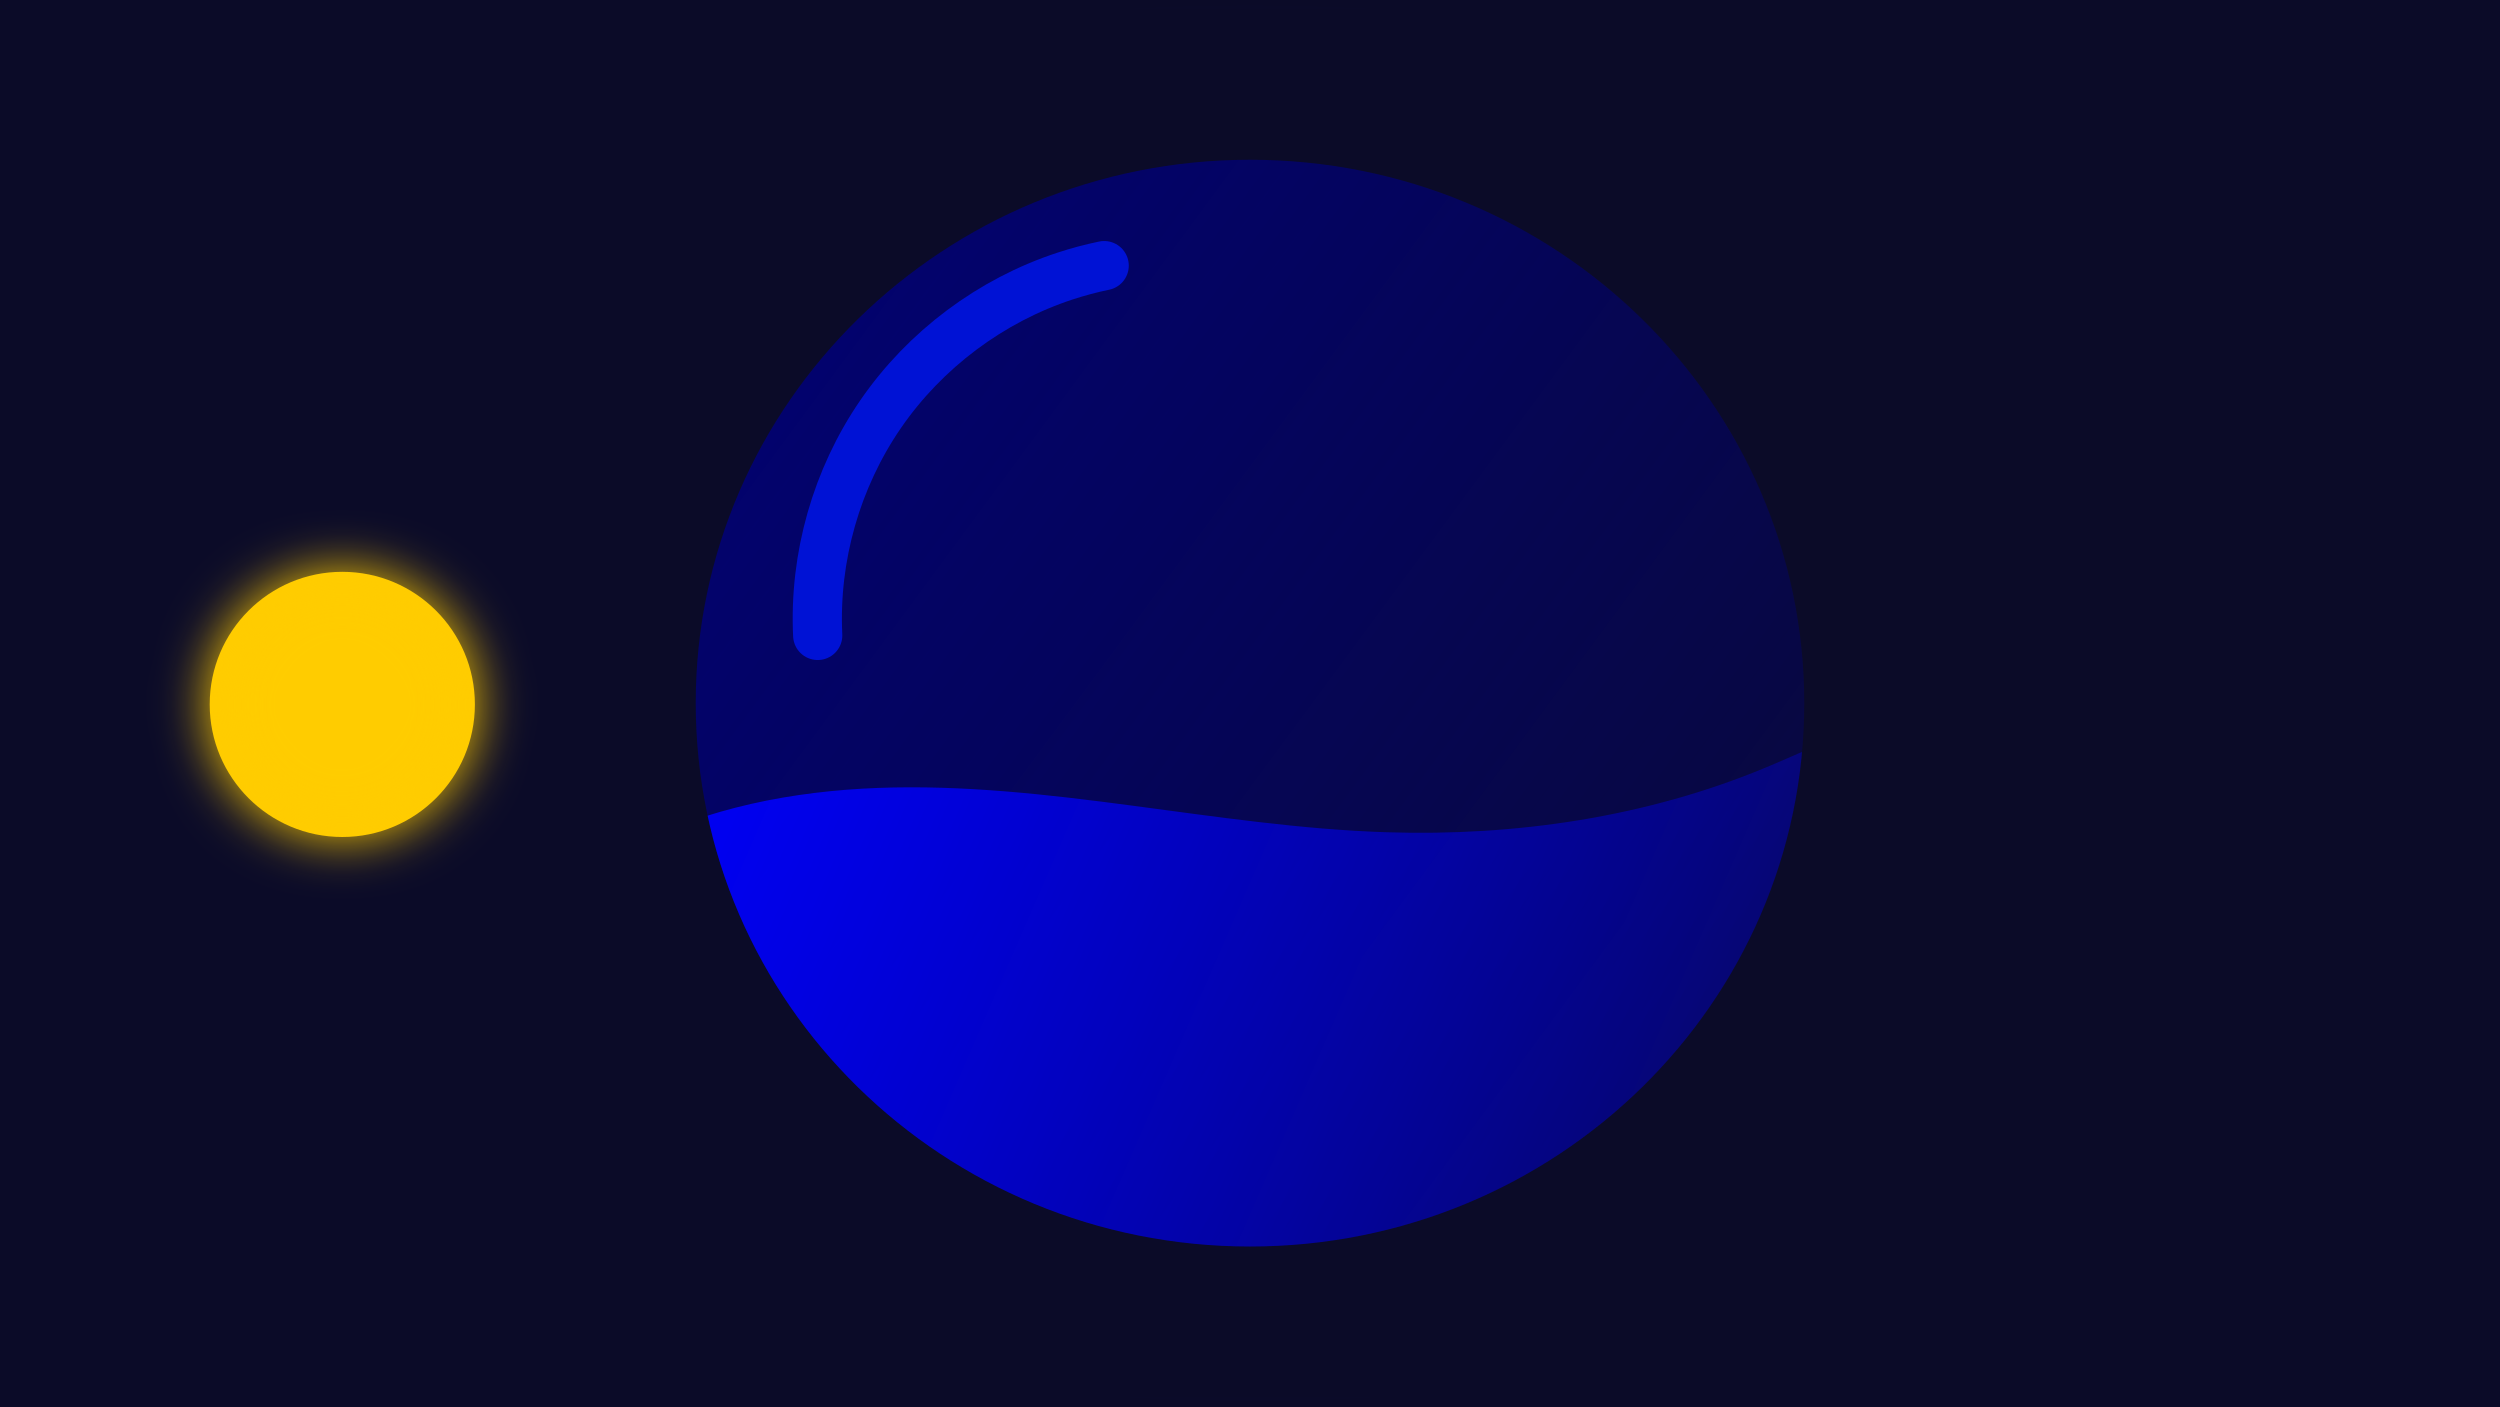
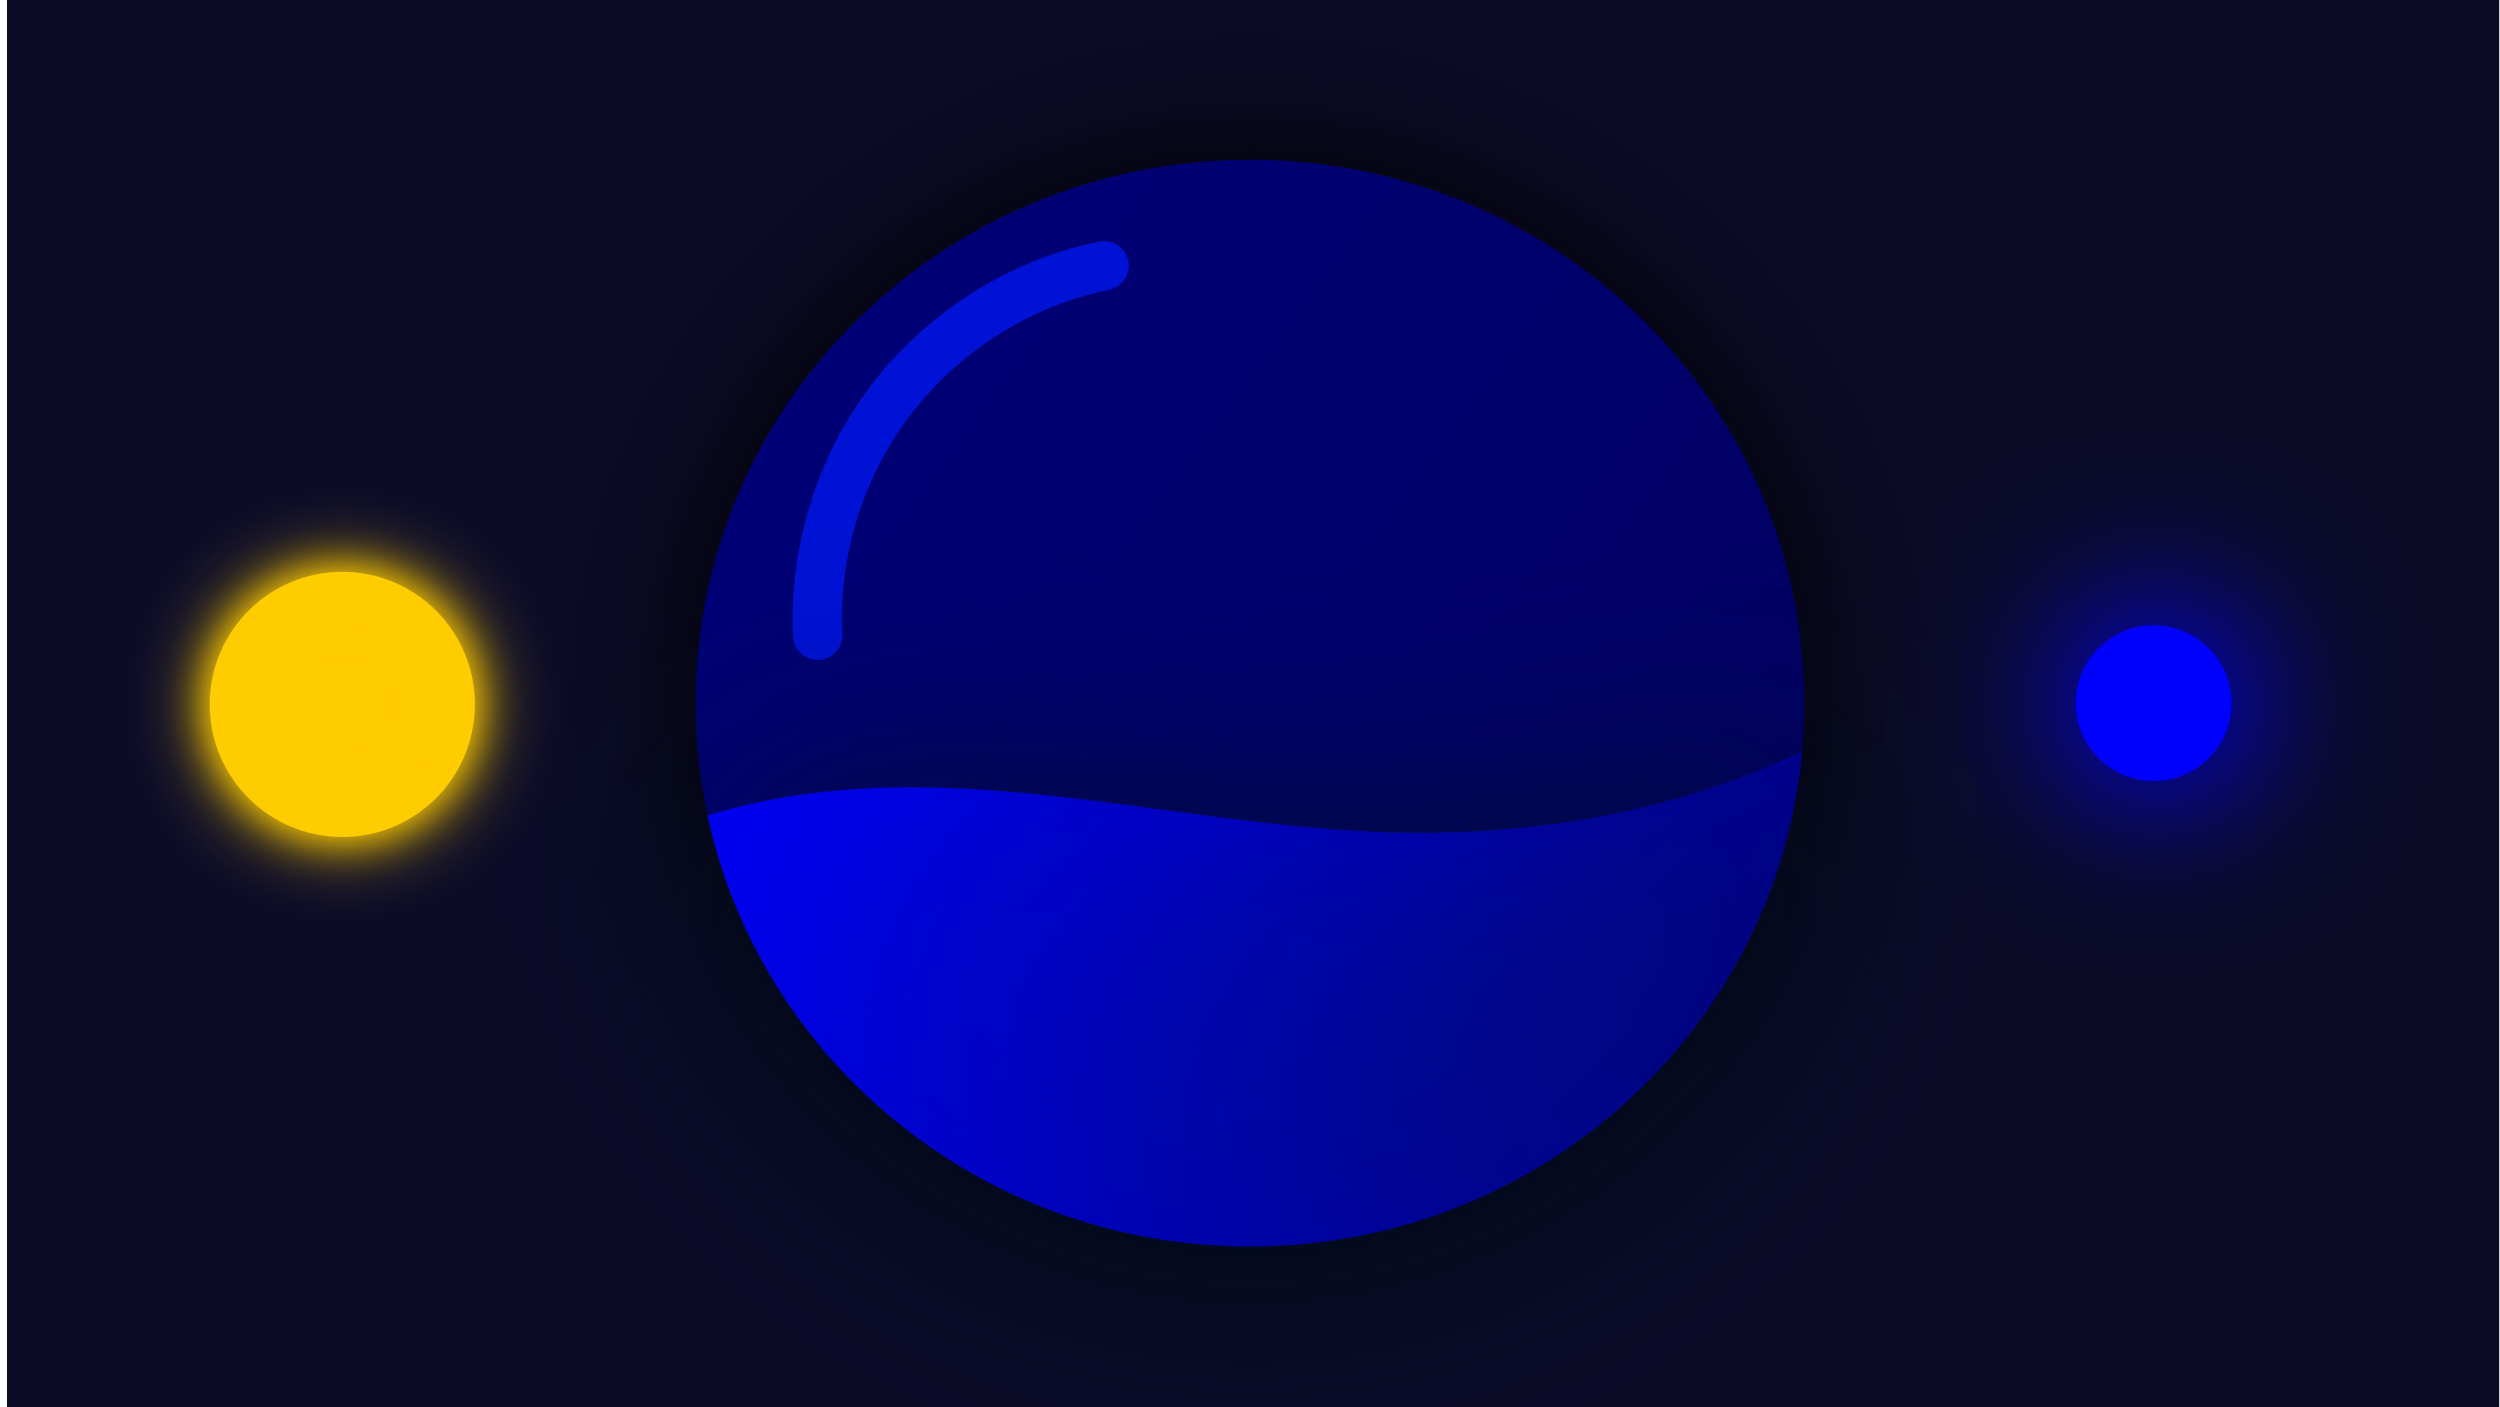
<svg xmlns="http://www.w3.org/2000/svg" xmlns:xlink="http://www.w3.org/1999/xlink" width="1920" height="1080" viewBox="0 0 508 285.75" version="1.1" id="svg8">
  <defs id="defs2">
    <linearGradient id="linearGradient1708">
      <stop style="stop-color:#0000ff;stop-opacity:1;" offset="0" id="stop1704" />
      <stop style="stop-color:#0000ff;stop-opacity:0;" offset="1" id="stop1706" />
    </linearGradient>
    <linearGradient id="linearGradient1621">
      <stop id="stop1617" offset="0" style="stop-color:#000080;stop-opacity:1;" />
-       <stop id="stop1619" offset="1" style="stop-color:#000080;stop-opacity:0" />
+       <stop id="stop1619" offset="1" style="stop-color:#000055;stop-opacity:1" />
    </linearGradient>
    <linearGradient id="linearGradient1532">
      <stop style="stop-color:#000080;stop-opacity:1;" offset="0" id="stop1528" />
      <stop style="stop-color:#000080;stop-opacity:0;" offset="1" id="stop1530" />
    </linearGradient>
    <linearGradient id="linearGradient929">
      <stop id="stop1279" offset="0" style="stop-color:#161650;stop-opacity:1" />
      <stop id="stop1281" offset="1" style="stop-color:#0b0b28;stop-opacity:1" />
    </linearGradient>
    <mask maskUnits="userSpaceOnUse" id="mask918">
      <ellipse style="opacity:1;fill:#000080;fill-rule:evenodd;stroke-width:3.67;stroke-linecap:round;stroke-linejoin:round;paint-order:fill markers stroke" id="ellipse920" cx="254" cy="142.875" rx="112.63" ry="110.415" />
    </mask>
    <clipPath clipPathUnits="userSpaceOnUse" id="clipPath951">
      <path style="fill:#000000;fill-opacity:1;stroke:none;stroke-width:0.265px;stroke-linecap:butt;stroke-linejoin:miter;stroke-opacity:1" d="m 439.564,225.458 c -3.32,-8.697 -8.848,-16.476 -15.607,-22.878 -6.758,-6.402 -14.728,-11.453 -23.187,-15.341 -16.917,-7.774 -35.558,-10.882 -54.002,-13.418 -24.564,-3.377 -49.244,-5.876 -73.777,-9.472 -21.698,-3.18 -43.262,-7.214 -64.941,-10.521 -12.114,-1.848 -24.397,-3.471 -36.591,-2.258 -12.193,1.214 -24.441,5.518 -33.188,14.1 -8.596,8.433 -13.179,20.544 -13.351,32.585 -0.172,12.041 3.865,23.948 10.455,34.027 13.181,20.157 35.497,32.438 57.98,41.07 32.395,12.438 66.706,18.915 100.279,27.689 14.734,3.851 29.38,8.158 44.384,10.767 15.004,2.609 30.494,3.488 45.419,0.459 19.213,-3.9 37.284,-14.661 48.418,-30.797 5.567,-8.068 9.361,-17.385 10.776,-27.084 1.416,-9.7 0.428,-19.77 -3.068,-28.927 z" id="path953" />
    </clipPath>
    <clipPath id="clipPath52" clipPathUnits="userSpaceOnUse">
      <path id="path54" d="m 134.212,217.521 c 3.251,-8.757 8.699,-16.629 15.407,-23.129 6.708,-6.501 14.654,-11.656 23.12,-15.602 16.932,-7.894 35.691,-10.936 54.269,-12.905 24.869,-2.635 49.888,-3.494 74.835,-5.238 21.988,-1.538 44.652,-3.983 63.883,-14.754 6.855,-3.84 13.202,-8.705 20.567,-11.441 7.968,-2.961 16.865,-3.24 25.075,-1.039 8.21,2.201 15.715,6.838 21.554,13.015 5.839,6.177 10.023,13.862 12.305,22.05 2.282,8.188 2.68,16.866 1.429,25.274 -2.502,16.815 -11.548,32.241 -23.606,44.225 -12.058,11.984 -27.009,20.731 -42.629,27.442 -31.905,13.707 -66.602,19.222 -100.28,27.689 -14.765,3.712 -29.407,8.013 -44.401,10.654 -14.994,2.641 -30.48,3.59 -45.402,0.571 -19.189,-3.883 -37.2,-14.704 -48.286,-30.841 -5.543,-8.068 -9.321,-17.372 -10.753,-27.055 -1.432,-9.684 -0.494,-19.736 2.912,-28.913 z" style="fill:#000000;fill-opacity:1;stroke:none;stroke-width:0.265px;stroke-linecap:butt;stroke-linejoin:miter;stroke-opacity:1" />
    </clipPath>
    <clipPath clipPathUnits="userSpaceOnUse" id="clipPath76">
      <path style="fill:#000000;fill-opacity:1;stroke:none;stroke-width:0.265px;stroke-linecap:butt;stroke-linejoin:miter;stroke-opacity:1" d="m 94.525,228.633 c -1.817,-11.644 -0.567,-23.796 3.896,-34.703 6.553,-16.016 19.799,-28.772 35.183,-36.695 15.384,-7.923 32.8,-11.296 50.092,-11.946 34.585,-1.299 68.74,7.892 103.331,9.007 26.261,0.846 52.853,-3.072 77.112,-13.167 8.64,-3.595 17.122,-8.005 26.387,-9.325 7.786,-1.109 15.857,0.069 23.085,3.168 7.228,3.099 13.608,8.091 18.519,14.234 9.822,12.286 13.465,28.921 11.223,44.49 -2.242,15.569 -10.031,30.041 -20.637,41.657 -10.605,11.616 -23.929,20.512 -38.062,27.416 -31.256,15.269 -66.146,20.984 -100.28,27.689 -29.679,5.83 -59.586,12.571 -89.803,11.225 -22.355,-0.996 -44.879,-6.648 -63.528,-19.018 -18.648,-12.369 -33.07,-31.923 -36.52,-54.033 z" id="path78" />
    </clipPath>
    <clipPath clipPathUnits="userSpaceOnUse" id="clipPath131">
      <ellipse ry="110.415" rx="112.63" cy="142.875" cx="254" id="ellipse133" style="opacity:1;fill:#000055;fill-rule:evenodd;stroke-width:3.67;stroke-linecap:round;stroke-linejoin:round;paint-order:fill markers stroke" />
    </clipPath>
    <filter style="color-interpolation-filters:sRGB" id="filter1152" x="-0.462" width="1.925" y="-0.472" height="1.943">
      <feGaussianBlur stdDeviation="43.396" id="feGaussianBlur1154" />
    </filter>
    <radialGradient xlink:href="#linearGradient929" id="radialGradient1284" gradientUnits="userSpaceOnUse" gradientTransform="matrix(0.9999905,0.00436988,-0.0029555,0.6763287,0.4255261,45.22244)" cx="254.629" cy="143.155" fx="254.629" fy="143.155" r="253.207" />
    <mask maskUnits="userSpaceOnUse" id="mask1333">
      <path style="fill:#000000;fill-opacity:1;stroke:none;stroke-width:0.265px;stroke-linecap:butt;stroke-linejoin:miter;stroke-opacity:1" d="m 94.525,238.158 c -1.817,-11.644 -0.567,-23.796 3.896,-34.703 6.553,-16.016 19.799,-28.772 35.183,-36.695 15.384,-7.923 32.8,-11.296 50.092,-11.946 34.585,-1.299 68.74,7.892 103.331,9.007 26.261,0.846 52.853,-3.072 77.112,-13.167 8.64,-3.595 17.122,-8.005 26.387,-9.325 7.786,-1.109 15.857,0.069 23.085,3.168 7.228,3.099 13.608,8.091 18.519,14.234 9.822,12.286 13.465,28.921 11.223,44.49 -2.242,15.569 -10.031,30.041 -20.637,41.657 -10.605,11.616 -23.929,20.512 -38.062,27.416 -31.256,15.269 -66.146,20.984 -100.28,27.689 -29.679,5.83 -59.586,12.571 -89.803,11.225 -22.355,-0.996 -44.879,-6.648 -63.528,-19.018 -18.648,-12.369 -33.07,-31.923 -36.52,-54.033 z" id="path1335" />
    </mask>
    <clipPath clipPathUnits="userSpaceOnUse" id="clipPath1344">
      <path style="fill:#000000;fill-opacity:1;stroke:none;stroke-width:0.265px;stroke-linecap:butt;stroke-linejoin:miter;stroke-opacity:1" d="m 89.233,243.45 c -1.817,-11.644 -0.567,-23.796 3.896,-34.703 6.553,-16.016 19.799,-28.772 35.183,-36.695 15.384,-7.923 32.8,-11.296 50.092,-11.946 34.585,-1.299 68.74,7.892 103.331,9.007 26.261,0.846 52.853,-3.072 77.112,-13.167 8.64,-3.595 17.122,-8.005 26.387,-9.325 7.786,-1.109 15.857,0.069 23.085,3.168 7.228,3.099 13.608,8.091 18.519,14.234 9.822,12.286 13.465,28.921 11.223,44.49 -2.242,15.569 -10.031,30.041 -20.637,41.657 -10.605,11.616 -23.929,20.512 -38.062,27.416 -31.256,15.269 -66.146,20.984 -100.28,27.689 -29.679,5.83 -59.586,12.571 -89.803,11.225 -22.355,-0.996 -44.879,-6.648 -63.528,-19.018 C 107.105,285.114 92.683,265.56 89.233,243.45 Z" id="path1346" />
    </clipPath>
    <clipPath id="clipPath952" clipPathUnits="userSpaceOnUse">
      <path id="path954" d="m -82.1,207.551 c -3.344,13.872 -1.608,28.783 4.099,41.861 5.707,13.078 15.263,24.332 26.774,32.764 23.021,16.864 52.894,22.111 81.381,20.416 24.016,-1.429 47.945,-7.547 68.849,-19.457 2.046,-1.165 4.062,-2.386 5.987,-3.742 13.813,-9.731 22.12,-26.358 23.031,-43.23 0.911,-16.872 -5.195,-33.767 -15.55,-47.119 -10.355,-13.351 -24.748,-23.274 -40.394,-29.651 -15.646,-6.377 -32.533,-9.33 -49.406,-10.214 -21.689,-1.137 -44.015,1.226 -63.586,10.643 -9.785,4.709 -18.781,11.163 -26.003,19.273 -7.222,8.11 -12.636,17.898 -15.181,28.455 z" style="fill:#803300;stroke:none;stroke-width:0.265px;stroke-linecap:butt;stroke-linejoin:miter;stroke-opacity:1" />
    </clipPath>
    <clipPath id="clipPath904" clipPathUnits="userSpaceOnUse">
      <path style="fill:#000000;fill-opacity:1;stroke:none;stroke-width:0.265px;stroke-linecap:butt;stroke-linejoin:miter;stroke-opacity:1" d="m 195.499,221.748 c -1.817,-11.644 -0.567,-23.796 3.896,-34.703 6.553,-16.016 19.799,-28.772 35.183,-36.695 15.384,-7.923 32.8,-11.296 50.092,-11.946 34.585,-1.299 68.74,7.892 103.331,9.007 26.261,0.846 52.853,-3.072 77.112,-13.167 8.64,-3.595 17.122,-8.005 26.387,-9.325 7.786,-1.109 15.857,0.069 23.085,3.168 7.228,3.099 13.608,8.091 18.519,14.234 9.822,12.286 13.465,28.921 11.223,44.49 -2.242,15.569 -10.031,30.041 -20.637,41.657 -10.605,11.616 -23.929,20.512 -38.062,27.416 -31.256,15.269 -66.146,20.984 -100.279,27.689 -29.679,5.83 -59.586,12.571 -89.803,11.225 -22.355,-0.996 -44.879,-6.648 -63.528,-19.018 -18.648,-12.369 -33.07,-31.923 -36.52,-54.033 z" id="path906" />
    </clipPath>
    <filter style="color-interpolation-filters:sRGB" id="filter1524" x="-0.198" width="1.396" y="-0.202" height="1.404">
      <feGaussianBlur stdDeviation="18.597" id="feGaussianBlur1526" />
    </filter>
    <linearGradient xlink:href="#linearGradient1532" id="linearGradient1534" x1="151.847" y1="54.569" x2="222.198" y2="86.748" gradientUnits="userSpaceOnUse" />
    <linearGradient xlink:href="#linearGradient1621" id="linearGradient1599" gradientUnits="userSpaceOnUse" x1="77.011" y1="38.105" x2="422.674" y2="293.174" />
    <linearGradient xlink:href="#linearGradient1708" id="linearGradient1712" x1="111.436" y1="165.327" x2="410.783" y2="295.541" gradientUnits="userSpaceOnUse" />
-     <radialGradient xlink:href="#linearGradient929" id="radialGradient1736" cx="254" cy="142.875" fx="254" fy="142.875" r="253.207" gradientTransform="matrix(1,0,0,0.5669751,-9.2279097e-8,61.86843)" gradientUnits="userSpaceOnUse" />
-     <filter height="1.479" y="-0.24" width="1.479" x="-0.24" id="filter1017" style="color-interpolation-filters:sRGB">
-       <feGaussianBlur id="feGaussianBlur1019" stdDeviation="5.382" />
-     </filter>
    <clipPath id="clipPath1050" clipPathUnits="userSpaceOnUse">
      <circle r="26.941" cy="-142.614" cx="438.446" id="circle1052" style="fill:#666666;fill-opacity:1;fill-rule:evenodd;stroke-width:5.665;stroke-linecap:round;stroke-linejoin:round;paint-order:fill markers stroke" transform="scale(1,-1)" />
    </clipPath>
    <clipPath id="clipPath1094" clipPathUnits="userSpaceOnUse">
      <path transform="scale(1,-1)" d="m 467.783,140.323 a 29.104,34.567 0 0 1 -14.552,29.936 29.104,34.567 0 0 1 -29.104,0 29.104,34.567 0 0 1 -14.552,-29.936 h 29.104 z" id="path1096" style="fill:#4d4d4d;fill-opacity:1;fill-rule:evenodd;stroke:none;stroke-width:6.174;stroke-linecap:round;stroke-linejoin:round;paint-order:fill markers stroke" />
    </clipPath>
+     <filter style="color-interpolation-filters:sRGB" id="filter1017-2" x="-0.794" width="2.588" y="-0.794" height="2.588">
+       <feGaussianBlur stdDeviation="17.829" id="feGaussianBlur1019-9" />
+     </filter>
+     <clipPath clipPathUnits="userSpaceOnUse" id="clipPath1622">
+       <path style="fill:#000000;fill-opacity:1;stroke:none;stroke-width:0.265px;stroke-linecap:butt;stroke-linejoin:miter;stroke-opacity:1" d="m 89.233,243.45 c -1.817,-11.644 -0.567,-23.796 3.896,-34.703 6.553,-16.016 19.799,-28.772 35.183,-36.695 15.384,-7.923 32.8,-11.296 50.092,-11.946 34.585,-1.299 68.74,7.892 103.331,9.007 26.261,0.846 52.853,-3.072 77.112,-13.167 8.64,-3.595 17.122,-8.005 26.387,-9.325 7.786,-1.109 15.857,0.069 23.085,3.168 7.228,3.099 13.608,8.091 18.519,14.234 9.822,12.286 13.465,28.921 11.223,44.49 -2.242,15.569 -10.031,30.041 -20.637,41.657 -10.605,11.616 -23.929,20.512 -38.062,27.416 -31.256,15.269 -66.146,20.984 -100.28,27.689 -29.679,5.83 -59.586,12.571 -89.803,11.225 -22.355,-0.996 -44.879,-6.648 -63.528,-19.018 C 107.105,285.114 92.683,265.56 89.233,243.45 Z" id="path1624" />
+     </clipPath>
+     <filter height="1.208" y="-0.104" width="1.101" x="-0.051" id="filter1670" style="color-interpolation-filters:sRGB">
+       <feGaussianBlur id="feGaussianBlur1668" stdDeviation="7.371" />
+     </filter>
+     <clipPath clipPathUnits="userSpaceOnUse" id="clipPath1684">
+       <path id="path1686" d="m 89.233,238.158 c -1.817,-11.644 -0.567,-23.796 3.896,-34.703 6.553,-16.016 19.799,-28.772 35.183,-36.695 15.384,-7.923 32.8,-11.296 50.092,-11.946 34.585,-1.299 68.74,7.892 103.331,9.007 26.261,0.846 52.853,-3.072 77.112,-13.167 8.64,-3.595 17.122,-8.005 26.387,-9.325 7.786,-1.109 15.857,0.069 23.085,3.168 7.228,3.099 13.608,8.091 18.519,14.234 9.822,12.286 13.465,28.921 11.223,44.49 -2.242,15.569 -10.031,30.041 -20.637,41.657 -10.605,11.616 -23.929,20.512 -38.062,27.416 -31.256,15.269 -66.146,20.984 -100.28,27.689 -29.679,5.83 -59.586,12.571 -89.803,11.225 -22.355,-0.996 -44.879,-6.648 -63.528,-19.018 -18.648,-12.369 -33.07,-31.923 -36.52,-54.033 z" style="mix-blend-mode:normal;fill:#0044aa;fill-opacity:1;stroke:none;stroke-width:0.265px;stroke-linecap:butt;stroke-linejoin:miter;stroke-opacity:1;filter:url(#filter1670)" clip-path="none" />
+     </clipPath>
+     <filter style="color-interpolation-filters:sRGB" id="filter1820" x="-0.245" width="1.49" y="-0.543" height="2.085">
+       <feGaussianBlur stdDeviation="85.872" id="feGaussianBlur1822" />
+     </filter>
+     <filter style="color-interpolation-filters:sRGB" id="filter1915" x="-0.176" width="1.351" y="-0.176" height="1.351">
+       <feGaussianBlur stdDeviation="3.944" id="feGaussianBlur1913" />
+     </filter>
+     <filter style="color-interpolation-filters:sRGB" id="filter1923" x="-0.354" width="1.709" y="-0.354" height="1.709">
+       <feGaussianBlur stdDeviation="7.955" id="feGaussianBlur1925" />
+     </filter>
+     <filter style="color-interpolation-filters:sRGB" id="filter1929" x="-0.174" width="1.348" y="-0.177" height="1.355">
+       <feGaussianBlur stdDeviation="16.328" id="feGaussianBlur1931" />
+     </filter>
  </defs>
  <g id="layer1">
    <ellipse style="fill:#000055;fill-rule:evenodd;stroke-width:3.67;stroke-linecap:round;stroke-linejoin:round;paint-order:fill markers stroke;opacity:0.611;filter:url(#filter1152)" id="ellipse1148" cx="254" cy="142.875" rx="112.63" ry="110.415" />
    <ellipse clip-path="none" style="fill:#003380;fill-rule:evenodd;stroke-width:3.67;stroke-linecap:round;stroke-linejoin:round;paint-order:fill markers stroke;opacity:1;fill-opacity:1" id="ellipse1033" cx="254" cy="142.875" rx="112.63" ry="110.415" mask="url(#mask1333)" />
    <ellipse style="fill:#000080;fill-rule:evenodd;stroke-width:3.67;stroke-linecap:round;stroke-linejoin:round;paint-order:fill markers stroke;opacity:0.547;fill-opacity:1;filter:url(#filter1524)" id="ellipse1510" cx="254" cy="142.875" rx="112.63" ry="110.415" />
    <rect y="-0.407" x="1.421" height="287.124" width="506.414" id="rect1273" style="fill:url(#radialGradient1284);fill-opacity:1;fill-rule:evenodd;stroke-width:5.061;stroke-linecap:round;stroke-linejoin:round;paint-order:fill markers stroke;opacity:0" />
-     <rect style="opacity:1;fill:#0b0b28;fill-opacity:1;fill-rule:evenodd;stroke:url(#radialGradient1736);stroke-width:5.061;stroke-linecap:round;stroke-linejoin:round;paint-order:fill markers stroke" id="rect608" width="506.414" height="287.124" x="0.793" y="-0.687" />
+     <rect style="opacity:1;fill:#0b0b28;fill-opacity:1;fill-rule:evenodd;stroke:none;stroke-width:10;stroke-linecap:round;stroke-linejoin:round;stroke-miterlimit:4;stroke-dasharray:none;paint-order:fill markers stroke" id="rect608" width="506.414" height="287.124" x="1.421" y="-0.407" />
+     <ellipse cx="254" cy="142.875" rx="112.63" ry="110.415" style="fill:#000000;fill-rule:evenodd;stroke-width:3.67;stroke-linecap:round;stroke-linejoin:round;paint-order:fill markers stroke;opacity:1;fill-opacity:1;filter:url(#filter1929)" id="ellipse1927" />
    <ellipse id="path34" style="fill:url(#linearGradient1599);fill-rule:evenodd;stroke-width:3.67;stroke-linecap:round;stroke-linejoin:round;paint-order:fill markers stroke;opacity:1;fill-opacity:1" ry="110.415" rx="112.63" cy="142.875" cx="254" />
    <path id="path913" d="m 166.158,129.117 c -0.765,-15.856 3.809,-31.922 12.81,-44.997 9.001,-13.075 22.377,-23.083 37.461,-28.028 2.603,-0.853 5.255,-1.561 7.938,-2.117" style="fill:none;stroke:#0012d5;stroke-width:10;stroke-linecap:round;stroke-linejoin:round;stroke-opacity:1;stroke-miterlimit:4;stroke-dasharray:none" />
+     <path id="ellipse1806" style="opacity:0.775;fill:#00112b;fill-opacity:1;fill-rule:evenodd;stroke-width:13.87;stroke-linecap:round;stroke-linejoin:round;paint-order:fill markers stroke;filter:url(#filter1820)" d="M 1383.969 577.459 C 1374.732 581.468 1365.524 585.55 1356.272 589.4 C 1264.586 627.554 1164.082 642.365 1064.826 639.166 C 934.088 634.952 804.999 600.215 674.285 605.125 C 630.073 606.786 585.65 613.166 543.533 626.385 A 425.688 417.317 0 0 0 960 957.316 A 425.688 417.317 0 0 0 1383.969 577.459 z " transform="scale(0.2645833)" />
    <ellipse ry="110.415" rx="112.63" cy="142.875" cx="254" id="ellipse91" style="fill:url(#linearGradient1712);fill-rule:evenodd;stroke-width:3.67;stroke-linecap:round;stroke-linejoin:round;paint-order:fill markers stroke;opacity:1;fill-opacity:1" clip-path="url(#clipPath1344)" />
+     <circle style="fill:#ffcc00;fill-rule:evenodd;stroke-width:5.665;stroke-linecap:round;stroke-linejoin:round;paint-order:fill markers stroke;filter:url(#filter1915)" id="circle1015" cx="69.554" cy="143.136" r="26.941" />
    <circle r="26.941" cy="143.136" cx="69.554" id="path76" style="fill:#ffcc00;fill-rule:evenodd;stroke-width:5.665;stroke-linecap:round;stroke-linejoin:round;paint-order:fill markers stroke" />
-     <circle style="fill:#ffcc00;fill-rule:evenodd;stroke-width:5.665;stroke-linecap:round;stroke-linejoin:round;paint-order:fill markers stroke;filter:url(#filter1017)" id="circle1015" cx="69.554" cy="143.136" r="26.941" />
+     <circle r="26.941" cy="142.875" cx="448.733" id="circle1015-2" style="opacity:0.768;fill:#0000ff;fill-rule:evenodd;stroke-width:5.665;stroke-linecap:round;stroke-linejoin:round;paint-order:fill markers stroke;filter:url(#filter1017-2)" transform="matrix(0.809681,0,0,0.809681,75.08373,27.19183)" />
+     <circle style="fill:#0000ff;fill-rule:evenodd;stroke-width:3.328;stroke-linecap:round;stroke-linejoin:round;paint-order:fill markers stroke" id="path76-8" cx="437.621" cy="142.875" r="15.828" />
+     <circle style="fill:#ffcc00;fill-rule:evenodd;stroke-width:5.665;stroke-linecap:round;stroke-linejoin:round;paint-order:fill markers stroke;filter:url(#filter1923)" id="circle1917" cx="69.554" cy="143.136" r="26.941" />
  </g>
</svg>
